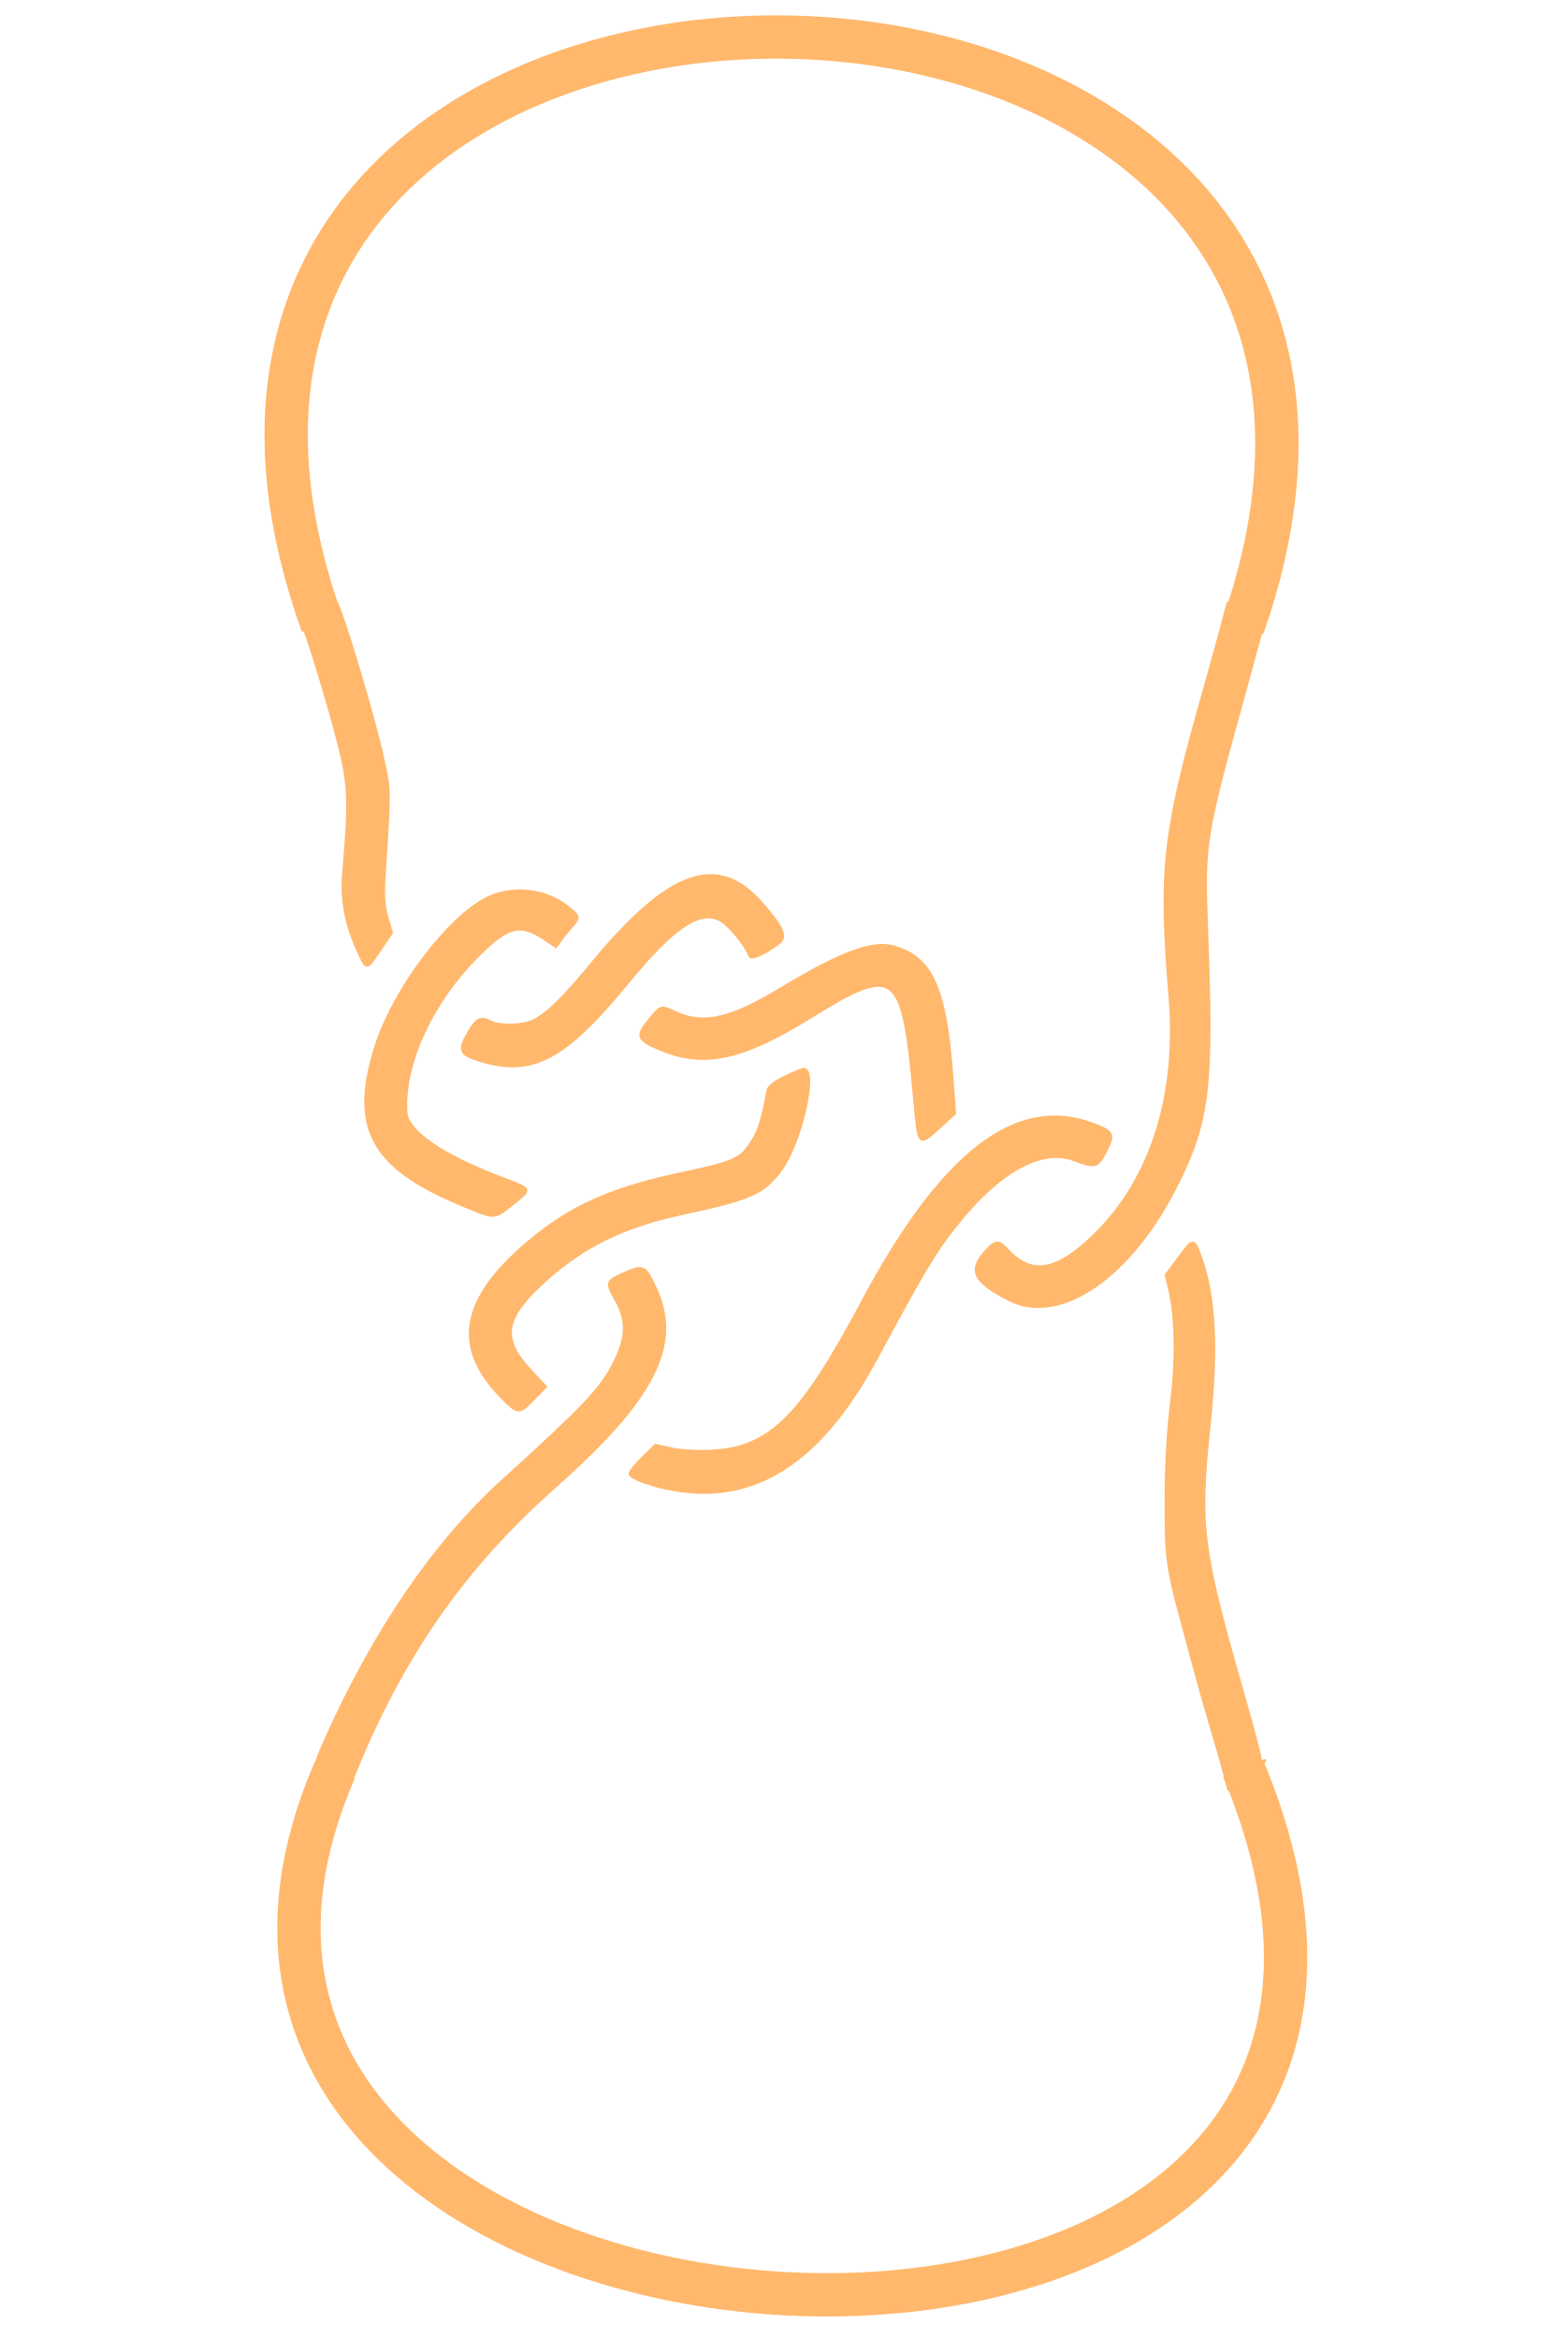
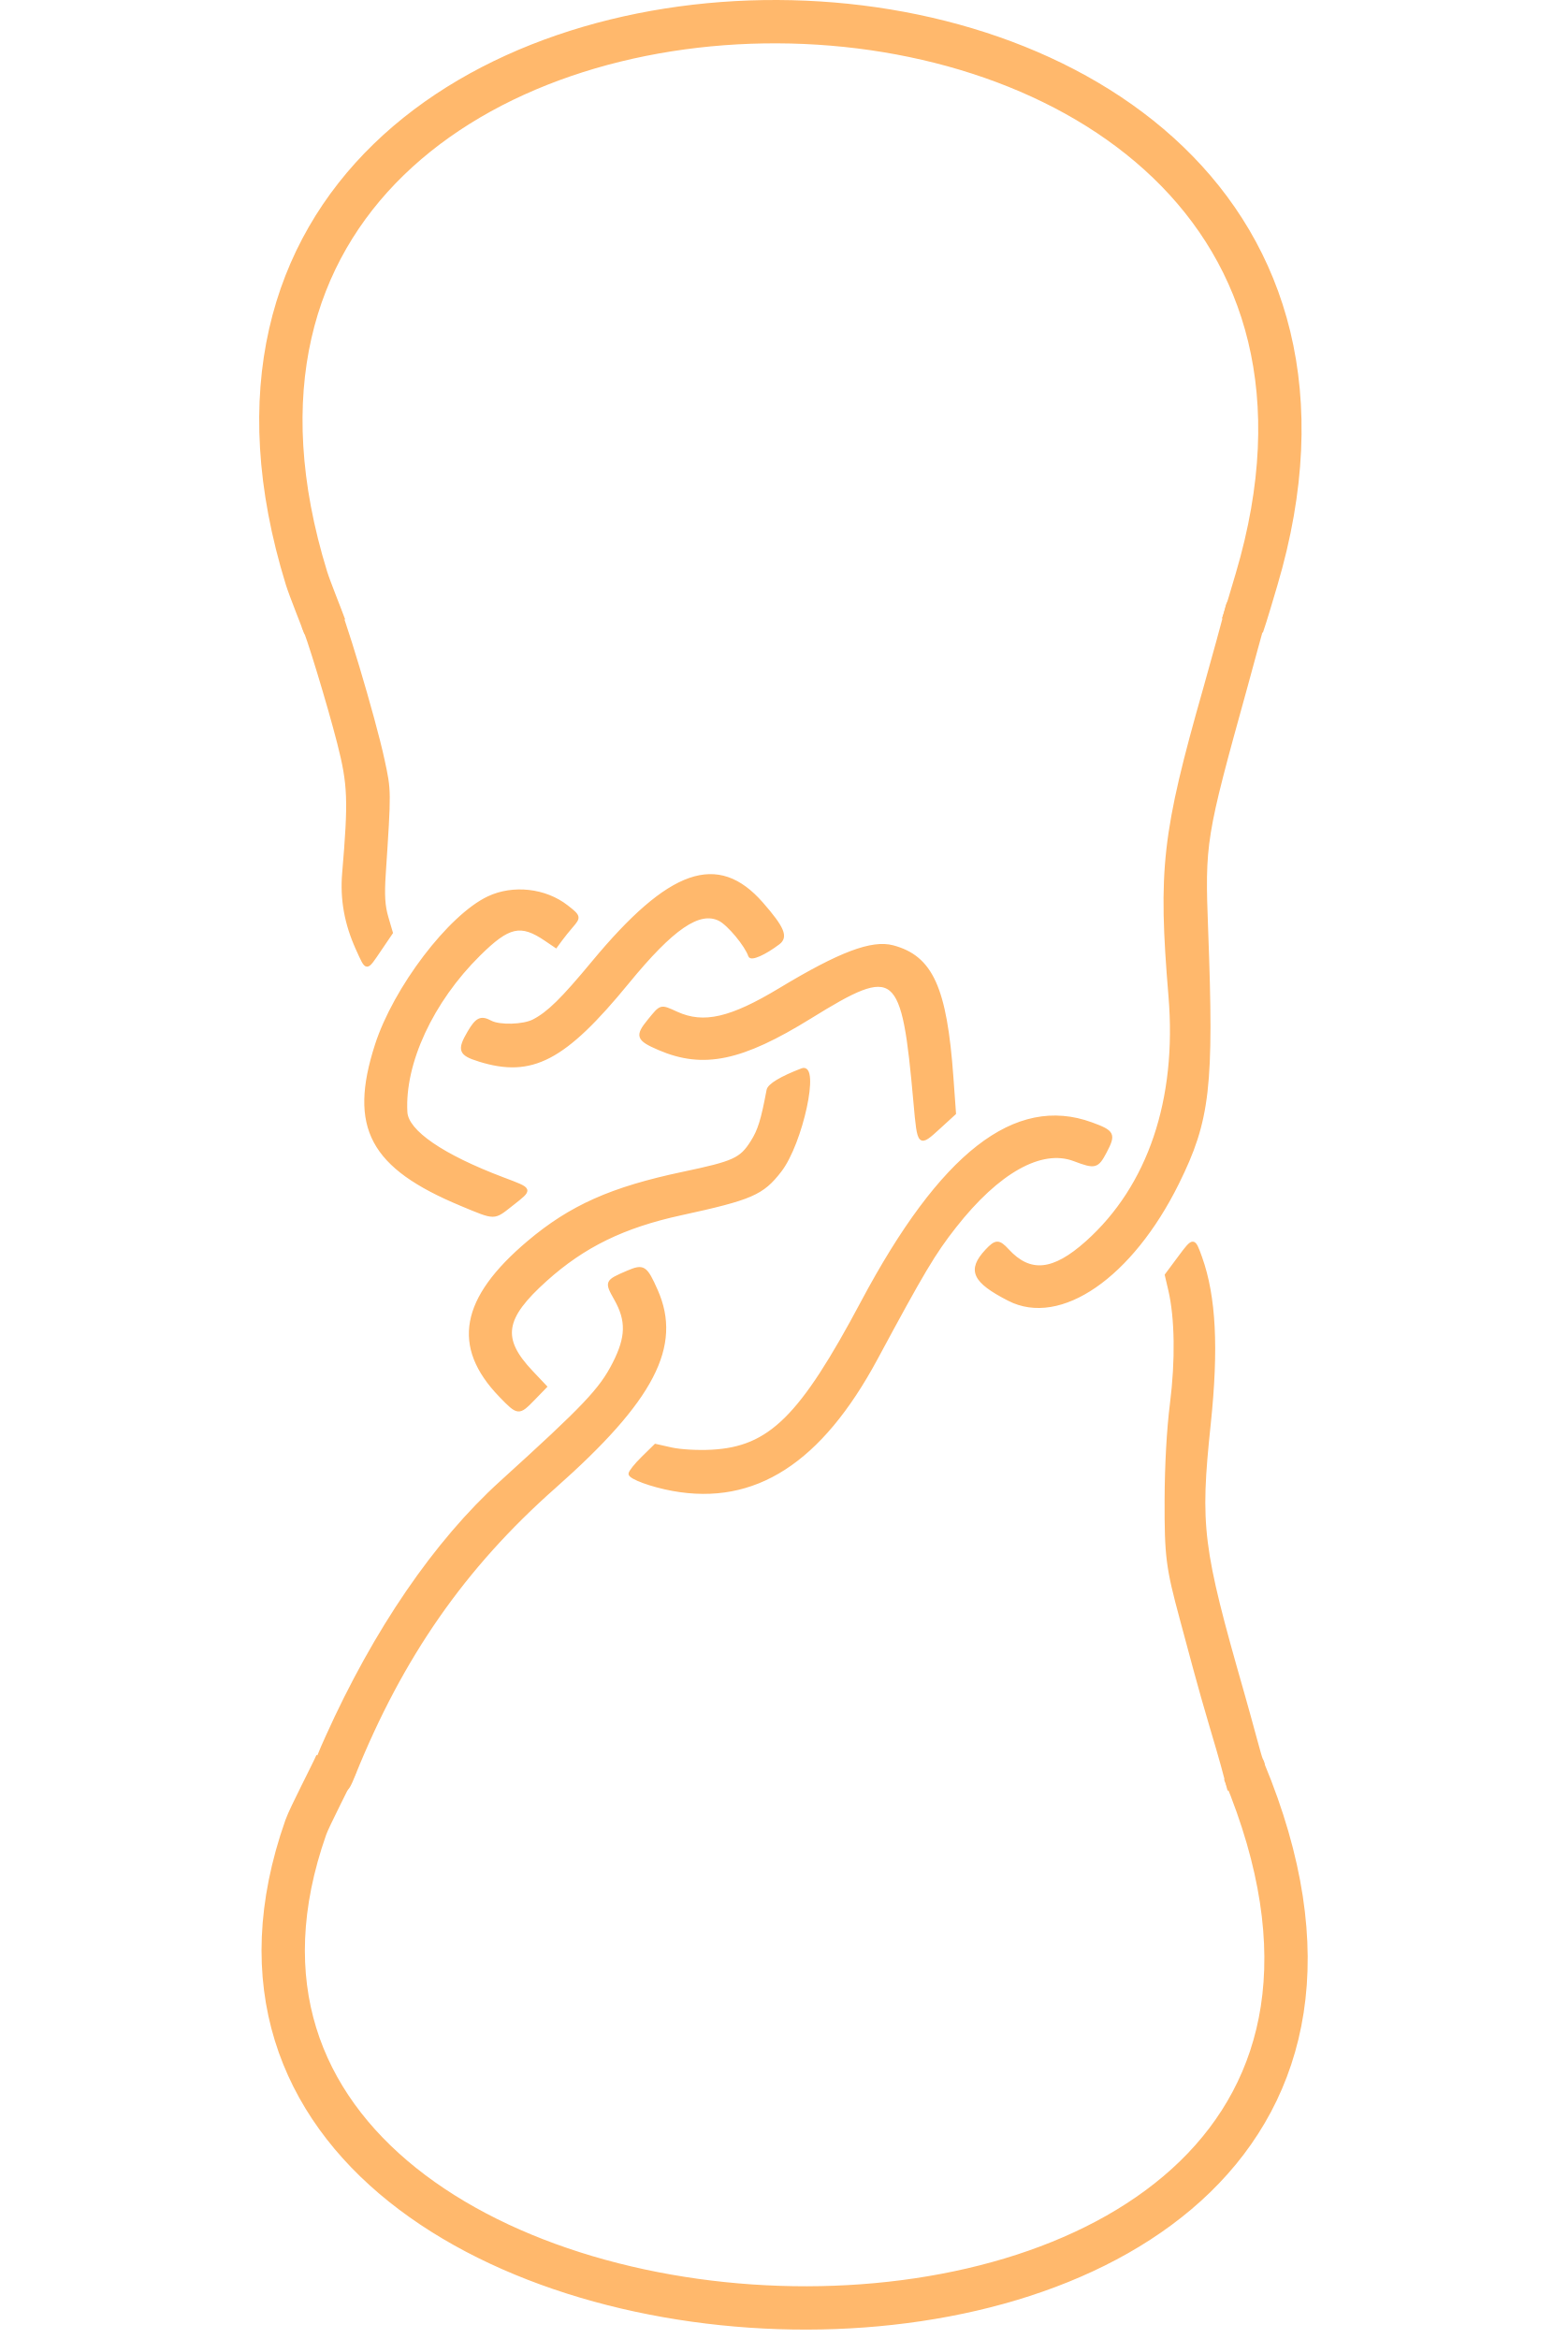
<svg xmlns="http://www.w3.org/2000/svg" viewBox="0 0 190.451 284.158" version="1.1" id="svg21826" xml:space="preserve">
  <defs id="defs21823" />
  <g id="layer1" transform="translate(-9.222851,1.498534)">
    <g id="g1363">
-       <path class="stroke-orange" style="fill:none;stroke:#ffb86c;stroke-width:5.265;stroke-linecap:butt;stroke-linejoin:miter;stroke-dasharray:none;stroke-opacity:1" d="M 48.377,74.381 C 14.041,-21.367 193.474,-20.318 160.224,74.659" id="path458" />
-       <path class="stroke-orange" style="fill:none;stroke:#ffb86c;stroke-width:5.265;stroke-linecap:butt;stroke-linejoin:miter;stroke-dasharray:none;stroke-opacity:1" d="m 160.263,213.355 c 37.674,90.52 -144.798,79.746 -110.377,0.214" id="path460" />
+       <path class="stroke-orange" style="fill:none;stroke:#ffb86c;stroke-width:5.265;stroke-linecap:butt;stroke-linejoin:miter;stroke-dasharray:none;stroke-opacity:1" d="m 48.676,74.645 c -0.455,-1.269 -1.839,-4.677 -2.219,-5.912 -27.937,-90.652 142.074,-89.674 115.418,0.19 -0.38,1.282 -1.247,4.255 -1.708,5.573" id="path458" />
+       <path class="stroke-orange" style="fill:none;stroke:#ffb86c;stroke-width:5.265;stroke-linecap:butt;stroke-linejoin:miter;stroke-dasharray:none;stroke-opacity:1" d="m 160.365,213.664 c 37.038,88.992 -140.689,82.653 -113.99,6.839 0.458,-1.301 3.132,-6.413 3.713,-7.755" id="path460" />
    </g>
    <g id="g21848" style="display:inline">
-       <path class="fill-orange  fill-orange stroke-orange " style="fill:#ffb86c;fill-opacity:1;stroke:#ffb86c;stroke-width:0.353;stroke-opacity:1" d="m 49.067,214.899 c -1.863,-1.399 -1.866,-1.529 -0.135,-5.372 5.854,-12.996 13.179,-23.704 21.176,-30.959 10.156,-9.213 12.082,-11.24 13.704,-14.423 1.625,-3.188 1.675,-5.207 0.194,-7.83 -1.182,-2.094 -1.155,-2.153 1.465,-3.277 1.934,-0.829 2.215,-0.648 3.499,2.254 2.978,6.731 -0.42,13.277 -12.387,23.861 -11.001,9.73 -18.563,20.582 -24.359,34.957 -0.947,2.35 -1.046,2.375 -3.158,0.789 z m 109.196,0.094 c -0.117,-0.437 -0.361,-1.35 -0.542,-2.029 -0.181,-0.679 -0.804,-2.822 -1.384,-4.763 -0.58,-1.94 -1.48,-5.115 -2,-7.056 -0.52,-1.94 -1.245,-4.639 -1.613,-5.997 -1.683,-6.221 -1.856,-7.585 -1.834,-14.464 0.013,-4.202 0.255,-8.545 0.647,-11.642 0.667,-5.262 0.592,-10.431 -0.2,-13.82 l -0.427,-1.825 1.608,-2.164 c 1.706,-2.296 1.748,-2.295 2.586,0.063 1.687,4.744 2.006,10.978 1.036,20.216 -1.31,12.472 -1.001,14.946 4.079,32.701 1.149,4.016 2.089,7.557 2.089,7.87 0,0.341 0.176,0.478 0.441,0.341 0.649,-0.335 -1.097,1.11 -2.798,2.316 l -1.475,1.046 z M 90.964,179.461 c -2.577,-0.469 -5.208,-1.433 -5.208,-1.907 0,-0.235 0.696,-1.111 1.548,-1.946 l 1.548,-1.519 1.937,0.434 c 1.1,0.246 3.213,0.365 4.891,0.275 7.082,-0.38 10.85,-4.105 18.295,-18.086 9.614,-18.053 18.61,-25.062 27.847,-21.694 2.672,0.974 2.82,1.274 1.687,3.421 -0.98,1.857 -1.239,1.923 -3.777,0.961 -3.997,-1.514 -9.266,1.436 -14.508,8.123 -2.538,3.238 -3.834,5.413 -9.543,16.018 -6.771,12.578 -14.772,17.731 -24.716,15.92 z M 70.011,168.072 c -5.781,-5.993 -4.724,-11.786 3.405,-18.655 5.127,-4.332 10.102,-6.551 18.805,-8.386 6.187,-1.305 7.009,-1.679 8.357,-3.804 0.882,-1.391 1.263,-2.616 1.952,-6.285 0.117,-0.623 1.594,-1.512 4.131,-2.485 2.03,-0.779 -0.076,8.944 -2.66,12.282 -2.164,2.795 -3.473,3.363 -12.071,5.236 -6.957,1.516 -11.798,3.88 -16.39,8.004 -5.188,4.659 -5.572,7.137 -1.738,11.191 l 1.695,1.792 -1.437,1.481 c -1.813,1.868 -1.895,1.861 -4.048,-0.371 z m 61.783,-11.698 c -4.305,-2.205 -4.927,-3.567 -2.713,-5.941 1.124,-1.205 1.487,-1.211 2.563,-0.04 2.712,2.949 5.559,2.664 9.615,-0.962 7.579,-6.776 11.146,-17.331 10.102,-29.895 -1.283,-15.454 -0.795,-19.772 4.237,-37.453 0.936,-3.288 2.425,-8.747 2.622,-9.613 0.29,-1.273 0.517,-1.233 2.662,0.463 1.253,0.99 1.756,1.617 1.631,2.028 -0.1,0.328 -0.414,1.469 -0.698,2.536 -0.284,1.067 -0.824,3.052 -1.201,4.41 -5.107,18.421 -5.189,18.93 -4.785,29.633 0.716,18.984 0.248,23.042 -3.536,30.692 -5.622,11.363 -14.273,17.332 -20.499,14.143 z M 65.295,144.85 c -10.994,-4.565 -13.568,-9.383 -10.352,-19.376 2.23,-6.928 8.9,-15.697 13.63,-17.92 3.002,-1.411 6.891,-0.973 9.51,1.072 1.54,1.202 1.562,1.296 0.585,2.419 -0.406,0.466 -1.001,1.207 -1.323,1.646 l -0.585,0.799 -1.235,-0.837 c -3.051,-2.068 -4.498,-1.743 -8.104,1.82 -5.725,5.657 -9.218,13.184 -8.881,19.141 0.133,2.357 4.428,5.302 11.792,8.086 3.539,1.338 3.499,1.219 1.058,3.14 -2.211,1.74 -1.935,1.739 -6.096,0.012 z m 55.083,-12.409 c -1.453,-16.259 -2.201,-16.868 -12.718,-10.361 -8.356,5.17 -12.997,6.135 -18.381,3.821 -2.604,-1.119 -2.755,-1.542 -1.221,-3.415 1.513,-1.847 1.385,-1.812 3.392,-0.902 3.264,1.481 6.557,0.721 12.552,-2.896 7.26,-4.38 11.159,-5.851 13.705,-5.17 4.69,1.255 6.389,5.008 7.169,15.835 l 0.317,4.41 -1.815,1.66 c -2.538,2.322 -2.525,2.335 -3,-2.983 z m -52.964,-5.149 c -2.322,-0.728 -2.5,-1.22 -1.227,-3.392 0.959,-1.637 1.466,-1.875 2.647,-1.243 1.071,0.573 3.975,0.492 5.207,-0.145 1.807,-0.935 3.487,-2.583 7.225,-7.09 9.327,-11.247 15.155,-13.279 20.512,-7.155 2.573,2.941 3.039,4.049 2.028,4.813 -1.711,1.293 -3.343,2.009 -3.501,1.536 -0.427,-1.281 -2.574,-3.86 -3.665,-4.403 -2.464,-1.225 -5.719,1.003 -11.152,7.635 -7.701,9.4 -11.643,11.459 -18.074,9.443 z M 52.607,113.739 c -1.369,-3.018 -1.905,-6.01 -1.639,-9.143 0.756,-8.898 0.685,-10.767 -0.6,-15.811 -1.184,-4.649 -3.939,-13.692 -4.273,-14.025 -0.092,-0.092 0.707,-0.88 1.777,-1.751 1.069,-0.871 2.032,-1.496 2.139,-1.388 0.627,0.627 4.666,14.1 5.763,19.223 0.812,3.795 0.81,3.575 0.137,13.859 -0.168,2.56 -0.088,3.851 0.324,5.257 l 0.546,1.863 -1.401,2.063 c -1.714,2.525 -1.559,2.533 -2.774,-0.147 z" id="path21852" />
+       <path class="fill-orange  fill-orange stroke-orange " style="fill:#ffb86c;fill-opacity:1;stroke:#ffb86c;stroke-width:0.353;stroke-opacity:1" d="m 49.067,214.899 c -1.863,-1.399 -1.866,-1.529 -0.135,-5.372 5.854,-12.996 13.179,-23.704 21.176,-30.959 10.156,-9.213 12.082,-11.24 13.704,-14.423 1.625,-3.188 1.675,-5.207 0.194,-7.83 -1.182,-2.094 -1.155,-2.153 1.465,-3.277 1.934,-0.829 2.215,-0.648 3.499,2.254 2.978,6.731 -0.42,13.277 -12.387,23.861 -11.001,9.73 -18.563,20.582 -24.359,34.957 -0.947,2.35 -1.046,2.375 -3.158,0.789 z m 109.196,0.094 c -0.117,-0.437 -0.361,-1.35 -0.542,-2.029 -0.181,-0.679 -0.804,-2.822 -1.384,-4.763 -0.58,-1.94 -1.48,-5.115 -2,-7.056 -0.52,-1.94 -1.245,-4.639 -1.613,-5.997 -1.683,-6.221 -1.856,-7.585 -1.834,-14.464 0.013,-4.202 0.255,-8.545 0.647,-11.642 0.667,-5.262 0.592,-10.431 -0.2,-13.82 l -0.427,-1.825 1.608,-2.164 c 1.706,-2.296 1.748,-2.295 2.586,0.063 1.687,4.744 2.006,10.978 1.036,20.216 -1.31,12.472 -1.001,14.946 4.079,32.701 1.149,4.016 2.09,7.731 2.247,8.002 0.89,1.536 -0.854,1.815 -2.357,2.657 l -1.633,0.915 z M 90.964,179.461 c -2.577,-0.469 -5.208,-1.433 -5.208,-1.907 0,-0.235 0.696,-1.111 1.548,-1.946 l 1.548,-1.519 1.937,0.434 c 1.1,0.246 3.213,0.365 4.891,0.275 7.082,-0.38 10.85,-4.105 18.295,-18.086 9.614,-18.053 18.61,-25.062 27.847,-21.694 2.672,0.974 2.82,1.274 1.687,3.421 -0.98,1.857 -1.239,1.923 -3.777,0.961 -3.997,-1.514 -9.266,1.436 -14.508,8.123 -2.538,3.238 -3.834,5.413 -9.543,16.018 -6.771,12.578 -14.772,17.731 -24.716,15.92 z M 70.011,168.072 c -5.781,-5.993 -4.724,-11.786 3.405,-18.655 5.127,-4.332 10.102,-6.551 18.805,-8.386 6.187,-1.305 7.009,-1.679 8.357,-3.804 0.882,-1.391 1.263,-2.616 1.952,-6.285 0.117,-0.623 1.594,-1.512 4.131,-2.485 2.03,-0.779 -0.076,8.944 -2.66,12.282 -2.164,2.795 -3.473,3.363 -12.071,5.236 -6.957,1.516 -11.798,3.88 -16.39,8.004 -5.188,4.659 -5.572,7.137 -1.738,11.191 l 1.695,1.792 -1.437,1.481 c -1.813,1.868 -1.895,1.861 -4.048,-0.371 z m 61.783,-11.698 c -4.305,-2.205 -4.927,-3.567 -2.713,-5.941 1.124,-1.205 1.487,-1.211 2.563,-0.04 2.712,2.949 5.559,2.664 9.615,-0.962 7.579,-6.776 11.146,-17.331 10.102,-29.895 -1.283,-15.454 -0.795,-19.772 4.237,-37.453 0.936,-3.288 2.425,-8.747 2.622,-9.613 0.29,-1.273 0.517,-1.233 2.662,0.463 1.253,0.99 1.756,1.617 1.631,2.028 -0.1,0.328 -0.414,1.469 -0.698,2.536 -0.284,1.067 -0.824,3.052 -1.201,4.41 -5.107,18.421 -5.189,18.93 -4.785,29.633 0.716,18.984 0.248,23.042 -3.536,30.692 -5.622,11.363 -14.273,17.332 -20.499,14.143 z M 65.295,144.85 c -10.994,-4.565 -13.568,-9.383 -10.352,-19.376 2.23,-6.928 8.9,-15.697 13.63,-17.92 3.002,-1.411 6.891,-0.973 9.51,1.072 1.54,1.202 1.562,1.296 0.585,2.419 -0.406,0.466 -1.001,1.207 -1.323,1.646 l -0.585,0.799 -1.235,-0.837 c -3.051,-2.068 -4.498,-1.743 -8.104,1.82 -5.725,5.657 -9.218,13.184 -8.881,19.141 0.133,2.357 4.428,5.302 11.792,8.086 3.539,1.338 3.499,1.219 1.058,3.14 -2.211,1.74 -1.935,1.739 -6.096,0.012 z m 55.083,-12.409 c -1.453,-16.259 -2.201,-16.868 -12.718,-10.361 -8.356,5.17 -12.997,6.135 -18.381,3.821 -2.604,-1.119 -2.755,-1.542 -1.221,-3.415 1.513,-1.847 1.385,-1.812 3.392,-0.902 3.264,1.481 6.557,0.721 12.552,-2.896 7.26,-4.38 11.159,-5.851 13.705,-5.17 4.69,1.255 6.389,5.008 7.169,15.835 l 0.317,4.41 -1.815,1.66 c -2.538,2.322 -2.525,2.335 -3,-2.983 z m -52.964,-5.149 c -2.322,-0.728 -2.5,-1.22 -1.227,-3.392 0.959,-1.637 1.466,-1.875 2.647,-1.243 1.071,0.573 3.975,0.492 5.207,-0.145 1.807,-0.935 3.487,-2.583 7.225,-7.09 9.327,-11.247 15.155,-13.279 20.512,-7.155 2.573,2.941 3.039,4.049 2.028,4.813 -1.711,1.293 -3.343,2.009 -3.501,1.536 -0.427,-1.281 -2.574,-3.86 -3.665,-4.403 -2.464,-1.225 -5.719,1.003 -11.152,7.635 -7.701,9.4 -11.643,11.459 -18.074,9.443 z M 52.607,113.739 c -1.369,-3.018 -1.905,-6.01 -1.639,-9.143 0.756,-8.898 0.685,-10.767 -0.6,-15.811 -1.184,-4.649 -3.939,-13.692 -4.273,-14.025 -0.092,-0.092 0.707,-0.88 1.777,-1.751 1.069,-0.871 2.032,-1.496 2.139,-1.388 0.627,0.627 4.666,14.1 5.763,19.223 0.812,3.795 0.81,3.575 0.137,13.859 -0.168,2.56 -0.088,3.851 0.324,5.257 l 0.546,1.863 -1.401,2.063 c -1.714,2.525 -1.559,2.533 -2.774,-0.147 z" id="path21852" />
+       <path style="fill:none;fill-opacity:1;stroke:none;stroke-width:0.353;stroke-opacity:1" d="M 95.987,238.496 C 55.967,234.87 22.49,206.592 12.233,167.749 c -4.013,-15.198 -4.013,-33.368 0,-48.566 9.679,-36.655 39.637,-63.734 77.404,-69.965 6.992,-1.154 22.642,-1.154 29.633,0 41.257,6.807 72.624,38.175 79.432,79.432 1.85,11.211 0.998,27.642 -2.028,39.1 -9.657,36.57 -39.811,63.872 -77.228,69.921 -4.454,0.72 -18.982,1.232 -23.46,0.826 z m 22.401,-5.72 c 52.755,-8.696 86.477,-59.58 73.701,-111.214 -8.705,-35.184 -37.597,-61.553 -73.878,-67.425 -6.899,-1.117 -21.007,-1.118 -27.693,-0.002 -39.313,6.559 -69.068,36.348 -75.385,75.472 -1.068,6.615 -1.147,20.3 -0.155,26.737 6.488,42.08 39.945,73.561 82.067,77.22 4.23,0.367 17.254,-0.113 21.343,-0.787 z" id="path21850" />
    </g>
  </g>
</svg>
